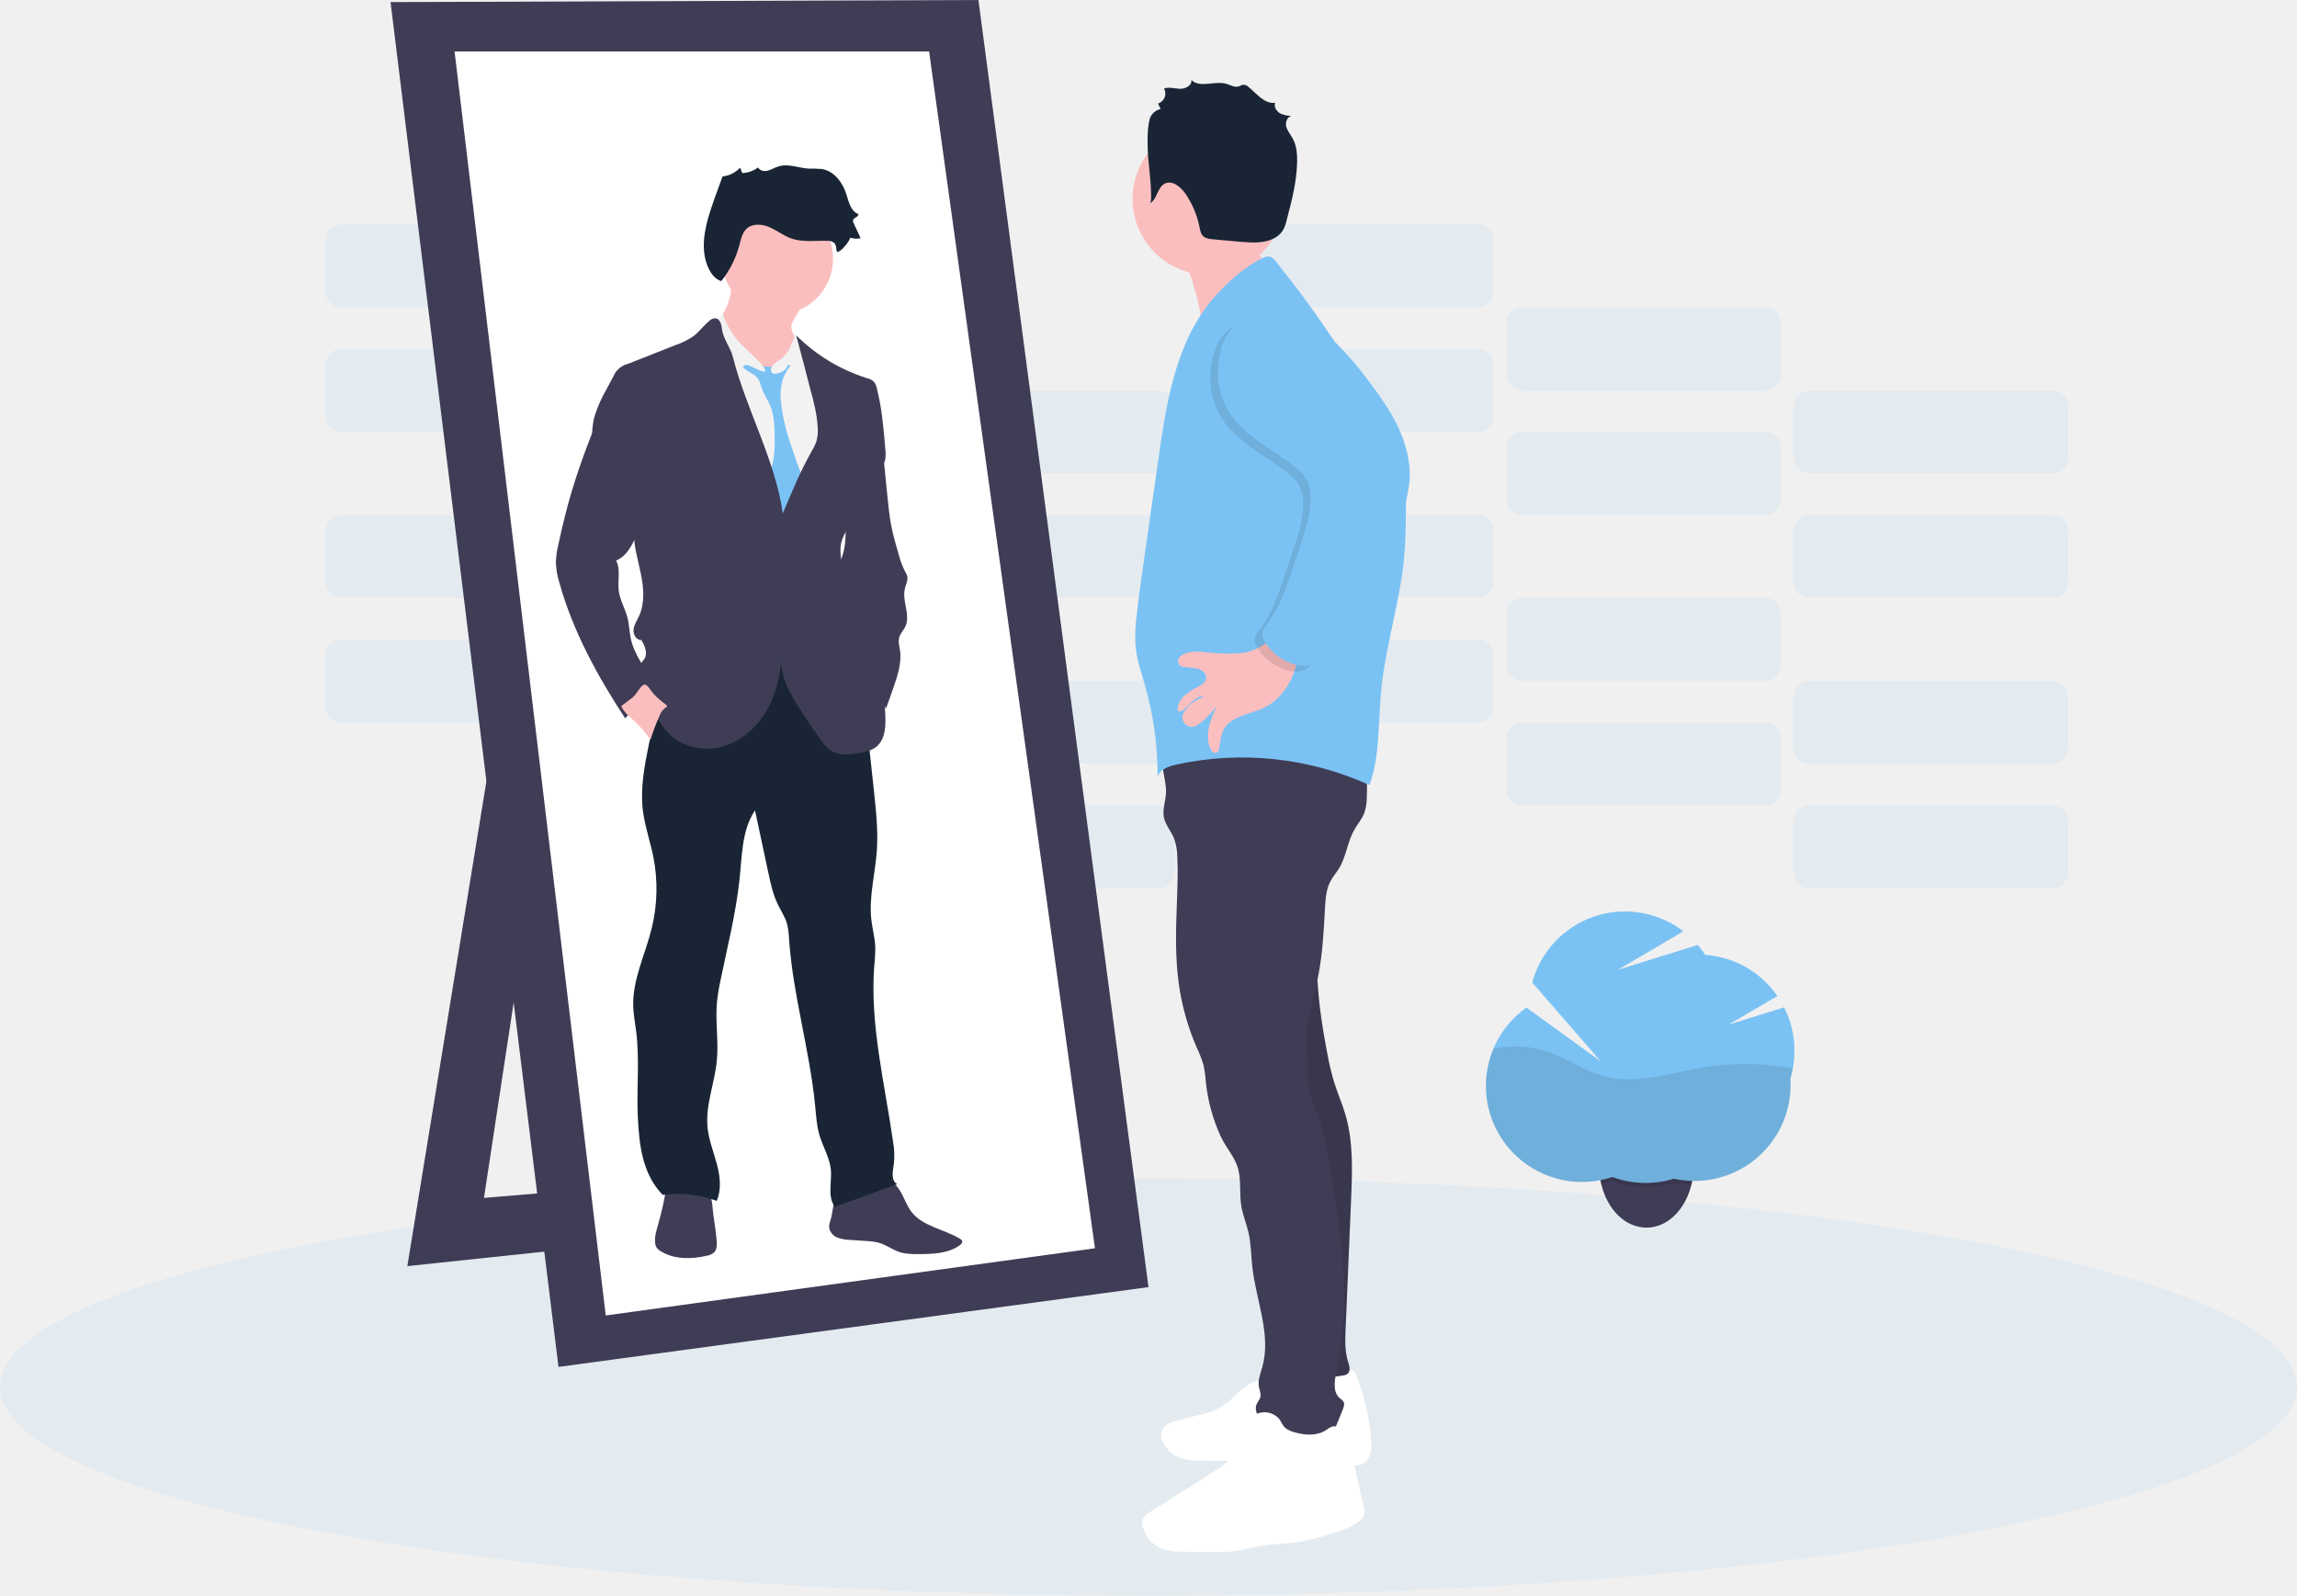
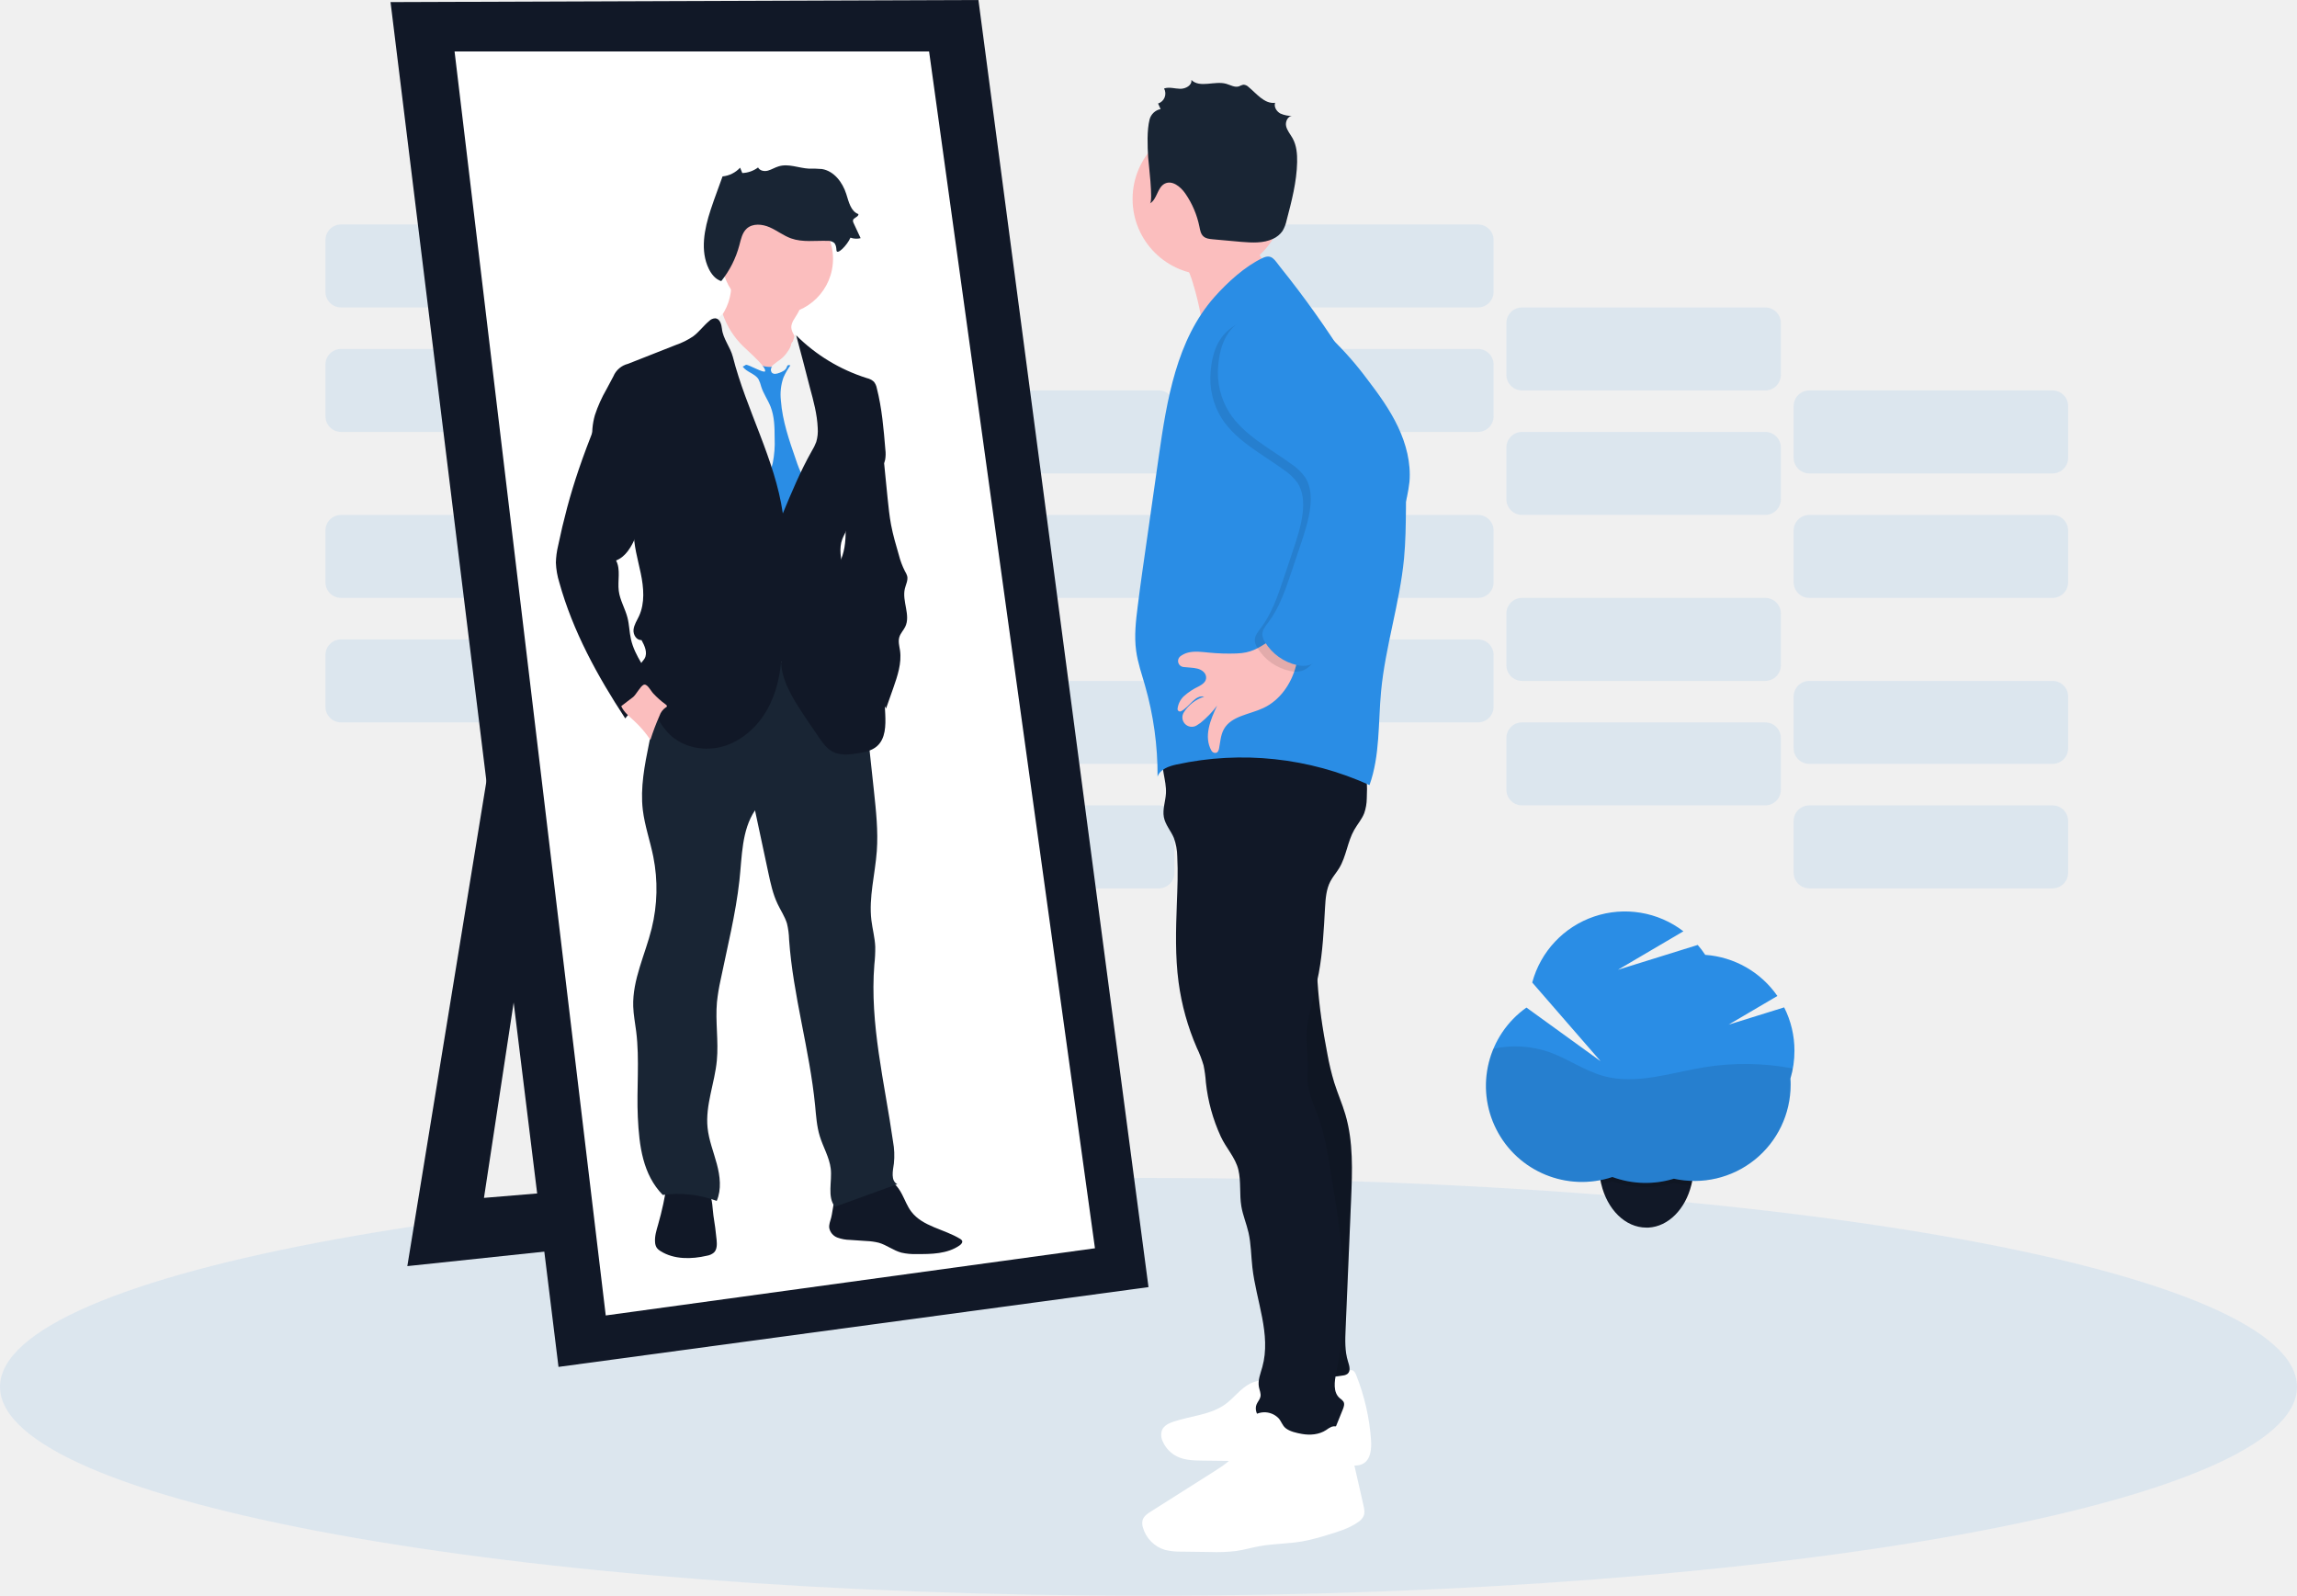
<svg xmlns="http://www.w3.org/2000/svg" data-name="Layer 1" width="1094" height="760" viewBox="0 0 1094 760">
-   <rect x="155" y="304.52" width="130.73" height="39.52" rx="7.43" fill="#7bc2f4" opacity="0.1" />
-   <rect x="291.81" y="344.05" width="130.73" height="39.52" rx="7.43" fill="#7bc2f4" opacity="0.1" />
-   <rect x="428.63" y="383.57" width="130.73" height="39.52" rx="7.43" fill="#7bc2f4" opacity="0.1" />
-   <rect x="155" y="245.24" width="130.73" height="39.52" rx="7.43" fill="#7bc2f4" opacity="0.1" />
-   <rect x="291.81" y="284.76" width="130.73" height="39.52" rx="7.43" fill="#7bc2f4" opacity="0.1" />
-   <rect x="428.63" y="324.29" width="130.73" height="39.52" rx="7.43" fill="#7bc2f4" opacity="0.1" />
-   <rect x="580.64" y="304.52" width="130.73" height="39.52" rx="7.43" fill="#7bc2f4" opacity="0.1" />
-   <rect x="717.45" y="344.05" width="130.73" height="39.52" rx="7.43" fill="#7bc2f4" opacity="0.1" />
-   <rect x="854.27" y="383.57" width="130.73" height="39.52" rx="7.43" fill="#7bc2f4" opacity="0.1" />
-   <rect x="580.64" y="245.24" width="130.73" height="39.52" rx="7.43" fill="#7bc2f4" opacity="0.1" />
-   <rect x="717.45" y="284.76" width="130.73" height="39.52" rx="7.43" fill="#7bc2f4" opacity="0.1" />
-   <rect x="854.27" y="324.29" width="130.73" height="39.52" rx="7.43" fill="#7bc2f4" opacity="0.1" />
-   <rect x="155" y="166.19" width="130.73" height="39.52" rx="7.43" fill="#7bc2f4" opacity="0.1" />
-   <rect x="291.81" y="205.71" width="130.73" height="39.52" rx="7.43" fill="#7bc2f4" opacity="0.1" />
-   <rect x="428.63" y="245.24" width="130.73" height="39.52" rx="7.43" fill="#7bc2f4" opacity="0.1" />
-   <rect x="155" y="106.9" width="130.73" height="39.52" rx="7.43" fill="#7bc2f4" opacity="0.1" />
-   <rect x="291.81" y="146.43" width="130.73" height="39.52" rx="7.43" fill="#7bc2f4" opacity="0.1" />
-   <rect x="428.63" y="185.95" width="130.73" height="39.52" rx="7.43" fill="#7bc2f4" opacity="0.1" />
-   <rect x="580.64" y="166.19" width="130.73" height="39.52" rx="7.43" fill="#7bc2f4" opacity="0.1" />
-   <rect x="717.45" y="205.71" width="130.73" height="39.52" rx="7.43" fill="#7bc2f4" opacity="0.1" />
-   <rect x="854.27" y="245.24" width="130.73" height="39.52" rx="7.43" fill="#7bc2f4" opacity="0.1" />
-   <rect x="580.64" y="106.9" width="130.73" height="39.52" rx="7.43" fill="#7bc2f4" opacity="0.1" />
-   <rect x="717.45" y="146.43" width="130.73" height="39.52" rx="7.43" fill="#7bc2f4" opacity="0.1" />
-   <rect x="854.27" y="185.95" width="130.73" height="39.52" rx="7.43" fill="#7bc2f4" opacity="0.1" />
-   <ellipse cx="547" cy="660.5" rx="547" ry="99.5" fill="#7bc2f4" opacity="0.1" />
-   <polygon points="240 321 194 603 402 581 393 557 230.5 570.5 268.5 320.5 240 321" fill="#3f3d56" />
-   <polygon points="186 1 466 0 547 613 266 651 186 1" fill="#3f3d56" />
+   <rect x="155" y="304.52" width="130.73" height="39.52" rx="7.43" fill="#2A8DE5" opacity="0.1" />
+   <rect x="291.81" y="344.05" width="130.73" height="39.52" rx="7.43" fill="#2A8DE5" opacity="0.1" />
+   <rect x="428.63" y="383.57" width="130.73" height="39.52" rx="7.43" fill="#2A8DE5" opacity="0.1" />
+   <rect x="155" y="245.24" width="130.73" height="39.52" rx="7.43" fill="#2A8DE5" opacity="0.1" />
+   <rect x="291.81" y="284.76" width="130.73" height="39.52" rx="7.43" fill="#2A8DE5" opacity="0.1" />
+   <rect x="428.63" y="324.29" width="130.73" height="39.52" rx="7.43" fill="#2A8DE5" opacity="0.1" />
+   <rect x="580.64" y="304.52" width="130.73" height="39.52" rx="7.43" fill="#2A8DE5" opacity="0.1" />
+   <rect x="717.45" y="344.05" width="130.73" height="39.52" rx="7.43" fill="#2A8DE5" opacity="0.1" />
+   <rect x="854.27" y="383.57" width="130.73" height="39.52" rx="7.43" fill="#2A8DE5" opacity="0.1" />
+   <rect x="580.64" y="245.24" width="130.73" height="39.52" rx="7.43" fill="#2A8DE5" opacity="0.1" />
+   <rect x="717.45" y="284.76" width="130.73" height="39.52" rx="7.43" fill="#2A8DE5" opacity="0.1" />
+   <rect x="854.27" y="324.29" width="130.73" height="39.52" rx="7.43" fill="#2A8DE5" opacity="0.1" />
+   <rect x="155" y="166.19" width="130.73" height="39.52" rx="7.43" fill="#2A8DE5" opacity="0.1" />
+   <rect x="291.81" y="205.71" width="130.73" height="39.52" rx="7.43" fill="#2A8DE5" opacity="0.1" />
+   <rect x="428.63" y="245.24" width="130.73" height="39.52" rx="7.43" fill="#2A8DE5" opacity="0.1" />
+   <rect x="155" y="106.9" width="130.73" height="39.52" rx="7.43" fill="#2A8DE5" opacity="0.1" />
+   <rect x="291.81" y="146.43" width="130.73" height="39.52" rx="7.43" fill="#2A8DE5" opacity="0.1" />
+   <rect x="428.63" y="185.95" width="130.73" height="39.52" rx="7.43" fill="#2A8DE5" opacity="0.1" />
+   <rect x="580.64" y="166.19" width="130.73" height="39.52" rx="7.43" fill="#2A8DE5" opacity="0.1" />
+   <rect x="717.45" y="205.71" width="130.73" height="39.52" rx="7.43" fill="#2A8DE5" opacity="0.1" />
+   <rect x="854.27" y="245.24" width="130.73" height="39.52" rx="7.43" fill="#2A8DE5" opacity="0.1" />
+   <rect x="580.64" y="106.9" width="130.73" height="39.52" rx="7.43" fill="#2A8DE5" opacity="0.1" />
+   <rect x="717.45" y="146.43" width="130.73" height="39.52" rx="7.43" fill="#2A8DE5" opacity="0.1" />
+   <rect x="854.27" y="185.95" width="130.73" height="39.52" rx="7.43" fill="#2A8DE5" opacity="0.1" />
+   <ellipse cx="547" cy="660.5" rx="547" ry="99.5" fill="#2A8DE5" opacity="0.1" />
+   <polygon points="240 321 194 603 402 581 393 557 230.5 570.5 268.5 320.5 240 321" fill="#111827" />
+   <polygon points="186 1 466 0 547 613 266 651 186 1" fill="#111827" />
  <polygon points="216.5 24.5 442.5 24.5 521.5 594.5 288.5 626.5 216.5 24.5" fill="#fff" />
-   <path d="M482.64,638.86c1.42,2.72,2.48,5.66,4.33,8.11,5.4,7.22,15.65,8.35,23.34,13.06a2.15,2.15,0,0,1,.91.88c.35.83-.43,1.7-1.18,2.22-5.83,4.09-13.48,4.18-20.61,4.13a27.49,27.49,0,0,1-7.13-.68c-3.77-1-7-3.63-10.72-4.7a28.44,28.44,0,0,0-5.89-.83l-7.81-.53a18.41,18.41,0,0,1-6.09-1.13,6.16,6.16,0,0,1-3.84-4.55c-.22-1.66.49-3.27.91-4.89,1-3.84.69-8.48,3.68-11.1a11.35,11.35,0,0,1,4.15-2,132.39,132.39,0,0,1,16.61-4.42C477.93,631.52,480.59,634.92,482.64,638.86Z" transform="translate(-53 -70)" fill="#3f3d56" />
-   <path d="M394.3,660.49c.2,2.13.26,4.57-1.28,6.06a6.83,6.83,0,0,1-3.35,1.5c-7.39,1.72-15.63,1.84-22.06-2.18a6.09,6.09,0,0,1-1.74-1.49,5.43,5.43,0,0,1-.88-2.75c-.23-2.83.64-5.62,1.43-8.35a146.52,146.52,0,0,0,4.25-19.75c.08-.55,18.87,3,20.12,4.86,1.57,2.3,1.58,7.82,2,10.56Q393.74,654.69,394.3,660.49Z" transform="translate(-53 -70)" fill="#3f3d56" />
+   <path d="M482.64,638.86c1.42,2.72,2.48,5.66,4.33,8.11,5.4,7.22,15.65,8.35,23.34,13.06a2.15,2.15,0,0,1,.91.88c.35.83-.43,1.7-1.18,2.22-5.83,4.09-13.48,4.18-20.61,4.13a27.49,27.49,0,0,1-7.13-.68c-3.77-1-7-3.63-10.72-4.7a28.44,28.44,0,0,0-5.89-.83l-7.81-.53a18.41,18.41,0,0,1-6.09-1.13,6.16,6.16,0,0,1-3.84-4.55c-.22-1.66.49-3.27.91-4.89,1-3.84.69-8.48,3.68-11.1a11.35,11.35,0,0,1,4.15-2,132.39,132.39,0,0,1,16.61-4.42C477.93,631.52,480.59,634.92,482.64,638.86Z" transform="translate(-53 -70)" fill="#111827" />
+   <path d="M394.3,660.49c.2,2.13.26,4.57-1.28,6.06a6.83,6.83,0,0,1-3.35,1.5c-7.39,1.72-15.63,1.84-22.06-2.18a6.09,6.09,0,0,1-1.74-1.49,5.43,5.43,0,0,1-.88-2.75c-.23-2.83.64-5.62,1.43-8.35a146.52,146.52,0,0,0,4.25-19.75c.08-.55,18.87,3,20.12,4.86,1.57,2.3,1.58,7.82,2,10.56Q393.74,654.69,394.3,660.49Z" transform="translate(-53 -70)" fill="#111827" />
  <path d="M464.24,400.27l5,46.49c1,9.5,2.05,19.05,1.36,28.58-.8,11-3.88,22-2.58,32.9.51,4.24,1.67,8.4,1.84,12.67a69,69,0,0,1-.43,8.5c-2.26,28.21,4.89,56.2,8.89,84.21a36.54,36.54,0,0,1,.42,10.48c-.52,3.55-1.56,8.21,1.6,9.89l-29.68,10.76c-3.79-4.75-1.28-12.14-2-18.17-.66-5.43-3.64-10.27-5.23-15.5-1.44-4.7-1.74-9.65-2.21-14.53-2.59-26.57-10.54-52.45-12.4-79.08a36,36,0,0,0-1-7.63c-1-3.31-3-6.2-4.46-9.31-2.24-4.67-3.34-9.79-4.42-14.85l-6.35-29.75c-6.42,9.56-6.16,22-7.43,33.46-1.78,16-5.76,31.73-9,47.53a94.47,94.47,0,0,0-1.69,10.3c-.84,9.27.83,18.63-.06,27.89-1,10.73-5.51,21.2-4.42,31.93.6,5.94,2.88,11.56,4.42,17.32s2.3,12.08-.05,17.57a54,54,0,0,0-25.71-2.84c-9.53-9.75-11.22-23.35-11.87-37s.92-27.32-.78-40.84c-.5-4-1.28-7.9-1.41-11.89-.42-12.79,5.73-24.76,8.79-37.19a78.7,78.7,0,0,0,.77-34.15c-1.5-7.47-4.08-14.72-5-22.29-1.25-10.61.87-21.3,3-31.78,1.43-7.07,2.85-14.14,4.47-21.17,1.74-7.55,3.81-15.26,8.46-21.44,7.44-9.89,20.65-14.28,33-13.32s23.88,6.58,34.08,13.58A128.48,128.48,0,0,1,464.24,400.27Z" transform="translate(-53 -70)" fill="#192534" />
  <path d="M431.06,222.25a8.63,8.63,0,0,0-1.15,2.94c-.25,2.05,1,3.93,2,5.72a31.15,31.15,0,0,1,2.93,7.3,12,12,0,0,1,.43,4.87,11.75,11.75,0,0,1-1.3,3.5c-1.93,3.72-4.79,7.16-8.68,8.71a15.29,15.29,0,0,1-9.39.38,28.51,28.51,0,0,1-8.59-4.08,26.11,26.11,0,0,1-5.88-5.1,35.25,35.25,0,0,1-4.06-7c-2.08-4.35-4.19-9-3.81-13.77a4.6,4.6,0,0,1,.24-1.27,6.83,6.83,0,0,1,1.34-2,26.1,26.1,0,0,0,6.12-18.15l14.57,3.31c3.21.73,6.42,1.46,9.59,2.37,2.6.75,6.6,1.79,8.29,4.11S432.21,220.13,431.06,222.25Z" transform="translate(-53 -70)" fill="#fbbebe" />
  <circle cx="370.26" cy="123.29" r="26.48" fill="#fbbebe" />
  <path d="M419,246.71c1.12-2.45,3.54-4,5.75-5.54s4.45-3.51,4.88-6.18a4.43,4.43,0,0,1,.44-1.74c.85-1.28,2.87-.64,4.08.3,2.94,2.29,4.94,5.54,6.89,8.71a74.43,74.43,0,0,1,6.45,12.19c2.81,7.41,3.15,15.5,3.46,23.41.28,7.2.55,14.51-1.2,21.49-1.1,4.42-3,8.71-3.11,13.26-.33,16.53-6.07,32.33-6.47,48.86a126.75,126.75,0,0,0,.72,14.31l.94,10.73q-21.81-1.25-43.5-3.83c-.42-4.94-1.83-9.73-3.12-14.51a314.93,314.93,0,0,1-10.11-59.74c-.77-10.72-1.56-21.4-2.75-32.08-1.07-9.71-3.17-19.48-1.91-29.17a40.27,40.27,0,0,1,4.1-12.62,8.32,8.32,0,0,1,3.2-3.83A8.65,8.65,0,0,1,390,230a41.94,41.94,0,0,1,6.88-.81,4.74,4.74,0,0,1,1.68.16,5.27,5.27,0,0,1,2.29,2.22A41.52,41.52,0,0,0,419,246.71Z" transform="translate(-53 -70)" fill="#f2f2f2" />
-   <path d="M406.72,244.59c1.86,2.66,5.8,3.29,7.52,6a15.73,15.73,0,0,1,1.31,3.57c1.05,3.35,3.17,6.26,4.46,9.53,1.86,4.7,1.91,9.9,1.93,14.95a49.47,49.47,0,0,1-.92,12c-.6,2.47-1.58,4.82-2.3,7.26a35.5,35.5,0,0,0-1.34,12.8,5.24,5.24,0,0,0,.72,2.65,5.75,5.75,0,0,0,2.56,1.74c2.93,1.29,6,2.61,9.2,2.31a3.37,3.37,0,0,0,1.83-.61,4.07,4.07,0,0,0,.9-1.19l2-3.38c1.81-3.09,3.7-6.55,3-10.08a20,20,0,0,0-2.27-5.17,60.78,60.78,0,0,1-3.26-8.07c-3.19-9.17-6.42-18.47-7.14-28.15a24.74,24.74,0,0,1,1.2-10.92,31.1,31.1,0,0,1,3.52-6.09,2.61,2.61,0,0,0-2.81-.95,16.72,16.72,0,0,0-2.91,1.21c-2.94,1.24-6.2.79-9.17-.06-1.16-.34-3-1.5-4.2-1.42C410.14,242.57,406.79,244.71,406.72,244.59Z" transform="translate(-53 -70)" fill="#7bc2f4" />
+   <path d="M406.72,244.59c1.86,2.66,5.8,3.29,7.52,6a15.73,15.73,0,0,1,1.31,3.57c1.05,3.35,3.17,6.26,4.46,9.53,1.86,4.7,1.91,9.9,1.93,14.95a49.47,49.47,0,0,1-.92,12c-.6,2.47-1.58,4.82-2.3,7.26a35.5,35.5,0,0,0-1.34,12.8,5.24,5.24,0,0,0,.72,2.65,5.75,5.75,0,0,0,2.56,1.74c2.93,1.29,6,2.61,9.2,2.31a3.37,3.37,0,0,0,1.83-.61,4.07,4.07,0,0,0,.9-1.19l2-3.38c1.81-3.09,3.7-6.55,3-10.08a20,20,0,0,0-2.27-5.17,60.78,60.78,0,0,1-3.26-8.07c-3.19-9.17-6.42-18.47-7.14-28.15a24.74,24.74,0,0,1,1.2-10.92,31.1,31.1,0,0,1,3.52-6.09,2.61,2.61,0,0,0-2.81-.95,16.72,16.72,0,0,0-2.91,1.21c-2.94,1.24-6.2.79-9.17-.06-1.16-.34-3-1.5-4.2-1.42C410.14,242.57,406.79,244.71,406.72,244.59Z" transform="translate(-53 -70)" fill="#2A8DE5" />
  <path d="M430.13,244.48c-.6-.48-1.53-.92-2.06-.36a2.32,2.32,0,0,0-.38.81c-.52,1.4-2.05,2.09-3.44,2.63s-2.89.84-3.73-.19a2.26,2.26,0,0,1,.13-2.67,8.16,8.16,0,0,1,2.19-1.85,21.38,21.38,0,0,0,8.72-13.72,6.52,6.52,0,0,1,2.39,4.13c.33,1.59.37,3.23.7,4.82.49,2.28,1.58,4.41,1.83,6.72.13,1.23,0,2.47,0,3.7a22.71,22.71,0,0,0,.42,3.58C434.56,249.6,432.91,246.69,430.13,244.48Z" transform="translate(-53 -70)" fill="#f2f2f2" />
  <path d="M409.89,237.69c-1-.95-2-1.85-3-2.82a38.9,38.9,0,0,1-9.67-15.35c-1.28,1-2.69,2.32-2.72,4a6.13,6.13,0,0,0,1.32,3.25,50.68,50.68,0,0,1,7.33,19.61,5.84,5.84,0,0,1,5.05-2.69c1.58,0,8.67,4.2,9.18,3.14C418.13,245.17,411.09,238.82,409.89,237.69Z" transform="translate(-53 -70)" fill="#f2f2f2" />
-   <path d="M432.22,229.73a83,83,0,0,0,33.58,20.33,7.54,7.54,0,0,1,3.39,1.72,6.93,6.93,0,0,1,1.41,3.1c2.44,9.54,3.26,19.41,4.07,29.22a16.28,16.28,0,0,1-.1,4.88c-.59,2.62-2.45,4.74-4.28,6.71-5.74,6.15-12.29,12.58-13.26,20.94a33.45,33.45,0,0,1-.57,4.8c-.5,1.86-1.61,3.5-2.29,5.31-3.34,8.91,4.21,19.7-.39,28A50.54,50.54,0,0,1,458.84,370a19.86,19.86,0,0,0,1.37,5.88c1.37,2.86,4.19,4.68,6.41,7,6.77,6.94,7.6,17.56,8,27.25.25,5.46.17,11.73-4,15.31-2.41,2.09-5.7,2.77-8.85,3.29-4.19.7-8.75,1.2-12.46-.87-2.66-1.48-4.47-4.07-6.2-6.57-3.28-4.77-6.57-9.53-9.68-14.42-4.92-7.71-9.56-16.52-8.14-25.56-.4,9.25-2.35,18.57-6.89,26.63s-11.85,14.79-20.72,17.45-19.24.78-25.85-5.7a34.94,34.94,0,0,1-5.51-7.43,72.52,72.52,0,0,1-8.14-20.71c-.43-1.89-.75-4,.2-5.69.45-.8,1.14-1.43,1.61-2.22,1.58-2.69.06-6.08-1.47-8.82-2.33.22-4-2.52-3.79-4.86s1.61-4.37,2.6-6.5c2.9-6.28,2.26-13.59.86-20.36s-3.49-13.5-3.33-20.41c.17-7.31-5.09-13.89-9.1-20-2.24-3.44-4.85-6.64-6.8-10.25a33.07,33.07,0,0,1-2.62-24.76,64.89,64.89,0,0,1,5.48-12.22l3.3-6.19a10.21,10.21,0,0,1,7-6l22.83-9a34.35,34.35,0,0,0,8.24-4.12c2.79-2.1,4.87-5,7.53-7.24a4.22,4.22,0,0,1,3-1.31c2.14.19,2.9,2.89,3.12,5,.5,4.72,4,8.72,5.19,13.31,6.44,25.35,20.07,48.73,23.81,74.61,4.2-10.09,8.4-20.2,13.78-29.7a24.66,24.66,0,0,0,2.13-4.31,18.4,18.4,0,0,0,.71-6.69c-.27-6.51-2-12.87-3.71-19.16C436.53,246.1,434.53,238.21,432.22,229.73Z" transform="translate(-53 -70)" fill="#3f3d56" />
-   <path d="M475.73,307.19c.44,4.26.87,8.53,1.66,12.74.92,4.87,2.32,9.63,3.71,14.39a37.45,37.45,0,0,0,2.9,7.73,9.94,9.94,0,0,1,1.07,2.29c.49,2-.63,4-1.11,6-1.44,6,2.88,12.67.16,18.2-.82,1.68-2.25,3.07-2.79,4.87-.63,2.07,0,4.28.33,6.42.85,6-1.2,12.1-3.22,17.87L475,407.44c-3.14-5.84-6.31-11.74-10.65-16.75-1.55-1.8-3.24-3.47-4.67-5.37a37.66,37.66,0,0,1-5-9.74,84.43,84.43,0,0,1-5.17-25.72,17.59,17.59,0,0,1,.85-7.4,39.36,39.36,0,0,1,2.22-4c2.68-4.83,3.23-10.55,3.18-16.07s-.64-11.06,0-16.55a37.86,37.86,0,0,1,4-13.13,18.63,18.63,0,0,1,5.43-6.77,9.78,9.78,0,0,1,6-1.95c3.27.19,2.52,3,2.8,5.71Z" transform="translate(-53 -70)" fill="#3f3d56" />
-   <path d="M328.64,293.58q-3.06,9-5.52,18.16-2.4,9-4.29,18.1a38.76,38.76,0,0,0-1.08,8.14,36.42,36.42,0,0,0,1.63,9.41c6.44,23.21,18.18,44.62,31.4,64.75A58.28,58.28,0,0,1,364.08,400a2.85,2.85,0,0,0,1-1,2.71,2.71,0,0,0-.32-2.34c-3.65-7.48-9.43-14.07-11.25-22.2-.76-3.38-.79-6.9-1.65-10.26-1.11-4.35-3.59-8.33-4.16-12.79-.61-4.86,1-10.16-1.28-14.47,4.65-1.81,7.34-6.6,9.31-11.19a61.29,61.29,0,0,0,4.48-14.71,44.26,44.26,0,0,0-5.41-28.15,45,45,0,0,0-9.05-11.36c-1.19-1.07-4-4.14-5.73-4.11-2.31.05-3.05,3.79-3.71,5.47C333.64,279.75,331,286.62,328.64,293.58Z" transform="translate(-53 -70)" fill="#3f3d56" />
+   <path d="M432.22,229.73a83,83,0,0,0,33.58,20.33,7.54,7.54,0,0,1,3.39,1.72,6.93,6.93,0,0,1,1.41,3.1c2.44,9.54,3.26,19.41,4.07,29.22a16.28,16.28,0,0,1-.1,4.88c-.59,2.62-2.45,4.74-4.28,6.71-5.74,6.15-12.29,12.58-13.26,20.94a33.45,33.45,0,0,1-.57,4.8c-.5,1.86-1.61,3.5-2.29,5.31-3.34,8.91,4.21,19.7-.39,28A50.54,50.54,0,0,1,458.84,370a19.86,19.86,0,0,0,1.37,5.88c1.37,2.86,4.19,4.68,6.41,7,6.77,6.94,7.6,17.56,8,27.25.25,5.46.17,11.73-4,15.31-2.41,2.09-5.7,2.77-8.85,3.29-4.19.7-8.75,1.2-12.46-.87-2.66-1.48-4.47-4.07-6.2-6.57-3.28-4.77-6.57-9.53-9.68-14.42-4.92-7.71-9.56-16.52-8.14-25.56-.4,9.25-2.35,18.57-6.89,26.63s-11.85,14.79-20.72,17.45-19.24.78-25.85-5.7a34.94,34.94,0,0,1-5.51-7.43,72.52,72.52,0,0,1-8.14-20.71c-.43-1.89-.75-4,.2-5.69.45-.8,1.14-1.43,1.61-2.22,1.58-2.69.06-6.08-1.47-8.82-2.33.22-4-2.52-3.79-4.86s1.61-4.37,2.6-6.5c2.9-6.28,2.26-13.59.86-20.36s-3.49-13.5-3.33-20.41c.17-7.31-5.09-13.89-9.1-20-2.24-3.44-4.85-6.64-6.8-10.25a33.07,33.07,0,0,1-2.62-24.76,64.89,64.89,0,0,1,5.48-12.22l3.3-6.19a10.21,10.21,0,0,1,7-6l22.83-9a34.35,34.35,0,0,0,8.24-4.12c2.79-2.1,4.87-5,7.53-7.24a4.22,4.22,0,0,1,3-1.31c2.14.19,2.9,2.89,3.12,5,.5,4.72,4,8.72,5.19,13.31,6.44,25.35,20.07,48.73,23.81,74.61,4.2-10.09,8.4-20.2,13.78-29.7a24.66,24.66,0,0,0,2.13-4.31,18.4,18.4,0,0,0,.71-6.69c-.27-6.51-2-12.87-3.71-19.16C436.53,246.1,434.53,238.21,432.22,229.73Z" transform="translate(-53 -70)" fill="#111827" />
+   <path d="M475.73,307.19c.44,4.26.87,8.53,1.66,12.74.92,4.87,2.32,9.63,3.71,14.39a37.45,37.45,0,0,0,2.9,7.73,9.94,9.94,0,0,1,1.07,2.29c.49,2-.63,4-1.11,6-1.44,6,2.88,12.67.16,18.2-.82,1.68-2.25,3.07-2.79,4.87-.63,2.07,0,4.28.33,6.42.85,6-1.2,12.1-3.22,17.87L475,407.44c-3.14-5.84-6.31-11.74-10.65-16.75-1.55-1.8-3.24-3.47-4.67-5.37a37.66,37.66,0,0,1-5-9.74,84.43,84.43,0,0,1-5.17-25.72,17.59,17.59,0,0,1,.85-7.4,39.36,39.36,0,0,1,2.22-4c2.68-4.83,3.23-10.55,3.18-16.07s-.64-11.06,0-16.55a37.86,37.86,0,0,1,4-13.13,18.63,18.63,0,0,1,5.43-6.77,9.78,9.78,0,0,1,6-1.95c3.27.19,2.52,3,2.8,5.71Z" transform="translate(-53 -70)" fill="#111827" />
+   <path d="M328.64,293.58q-3.06,9-5.52,18.16-2.4,9-4.29,18.1a38.76,38.76,0,0,0-1.08,8.14,36.42,36.42,0,0,0,1.63,9.41c6.44,23.21,18.18,44.62,31.4,64.75A58.28,58.28,0,0,1,364.08,400a2.85,2.85,0,0,0,1-1,2.71,2.71,0,0,0-.32-2.34c-3.65-7.48-9.43-14.07-11.25-22.2-.76-3.38-.79-6.9-1.65-10.26-1.11-4.35-3.59-8.33-4.16-12.79-.61-4.86,1-10.16-1.28-14.47,4.65-1.81,7.34-6.6,9.31-11.19a61.29,61.29,0,0,0,4.48-14.71,44.26,44.26,0,0,0-5.41-28.15,45,45,0,0,0-9.05-11.36c-1.19-1.07-4-4.14-5.73-4.11-2.31.05-3.05,3.79-3.71,5.47C333.64,279.75,331,286.62,328.64,293.58Z" transform="translate(-53 -70)" fill="#111827" />
  <path d="M370.06,405.51c.3.22.64.52.56.88s-.37.45-.63.6a7.76,7.76,0,0,0-2.88,3.9,108.85,108.85,0,0,0-4.34,11.49,50.37,50.37,0,0,0-7.84-9.15c-2.28-2.1-4.83-4.09-6.05-6.93,0-.08,5.24-3.95,5.72-4.37,1.47-1.31,3.32-4.94,4.84-5.74,1.72-.9,3.36,2.63,4.67,4.05A39.72,39.72,0,0,0,370.06,405.51Z" transform="translate(-53 -70)" fill="#fbbebe" />
  <path d="M451.38,189.15c-.07-1.31-.24-2.76-1.24-3.61a4.73,4.73,0,0,0-3-.83c-5.83-.19-11.86.79-17.36-1.17-3.62-1.29-6.71-3.77-10.24-5.31s-8.05-1.95-10.9.64c-2.16,2-2.75,5.07-3.5,7.9a46.32,46.32,0,0,1-8.63,17.12c-2.71-.84-4.65-3.26-5.9-5.8-4.25-8.66-2.16-19,.86-28.18,1-3.08,2.11-6.13,3.22-9.17l2.44-6.72a13.12,13.12,0,0,0,8.36-4.16l1.05,2.55a13.3,13.3,0,0,0,7.5-2.65c.84,1.58,3,2,4.75,1.49s3.26-1.49,5-2c4.65-1.5,9.61.81,14.49,1.07a58,58,0,0,1,6.19.18c5.76.93,9.83,6.35,11.59,11.91,1.17,3.7,2.14,8.25,5.79,9.56.08,1.4-2.4,1.67-2.61,3a2.3,2.3,0,0,0,.3,1.27l3.35,7.19a8.32,8.32,0,0,1-4.84-.24C456.54,186.74,451.53,191.86,451.38,189.15Z" transform="translate(-53 -70)" fill="#192534" />
  <path d="M621.14,204.8a131.36,131.36,0,0,1,4,16.73c.72,4.24,1.14,8.95-1.29,12.49,9.26-13.93,18.93-28.28,33-37.27A30.13,30.13,0,0,1,649,173.51c.08-.84-11.55,3.55-12.44,4.05-4.08,2.27-7.82,5.09-11.8,7.52-2.06,1.25-10.64,4.21-10.72,6,0,1.15,3.41,4.67,4.05,5.88A45.67,45.67,0,0,1,621.14,204.8Z" transform="translate(-53 -70)" fill="#fbbebe" />
  <path d="M664.17,730.18a15.5,15.5,0,0,0-15.84-1.2c-4.53,2.34-7.58,6.77-11.7,9.77-7.08,5.14-16.43,5.55-24.72,8.33-2.2.74-4.54,1.84-5.47,4a7.1,7.1,0,0,0,.41,5.57,14.42,14.42,0,0,0,6.86,7.07c3.72,1.78,8,1.86,12.12,1.91l35.8.42c11,.13,22.07.26,33,1.63,2.55.32,5.31.67,7.56-.58,3.66-2,4.08-7.06,3.8-11.23a103.07,103.07,0,0,0-7-30.8c-.43-1.09-1-2.33-2.21-2.53a3.6,3.6,0,0,0-2.38.76c-10.1,6-22.89,9.39-33.63,4.59" transform="translate(-53 -70)" fill="#fff" />
-   <path d="M682.09,501.78c-4,23.23-1.39,47.1,3.11,70.23a122.46,122.46,0,0,0,3.27,13.64c1.61,5.1,3.78,10,5.29,15.13,3.84,13,3.3,26.9,2.73,40.47L693.87,703c-.22,5.18-.42,10.48,1.14,15.42.63,2,1.4,4.5-.19,5.85a4.46,4.46,0,0,1-2.11.81,32.66,32.66,0,0,1-21-3.15L671,659.55c-.22-19.23-.45-38.54-3.41-57.53-2.35-15.1-6.43-30-6.7-45.28-.28-16,3.64-31.79,7.64-47.3.86-3.32,4-5.75,6.58-8a8.09,8.09,0,0,1,3.2-1.94C679.51,499.17,681.35,500.77,682.09,501.78Z" transform="translate(-53 -70)" fill="#3f3d56" />
+   <path d="M682.09,501.78c-4,23.23-1.39,47.1,3.11,70.23a122.46,122.46,0,0,0,3.27,13.64c1.61,5.1,3.78,10,5.29,15.13,3.84,13,3.3,26.9,2.73,40.47L693.87,703c-.22,5.18-.42,10.48,1.14,15.42.63,2,1.4,4.5-.19,5.85a4.46,4.46,0,0,1-2.11.81,32.66,32.66,0,0,1-21-3.15L671,659.55c-.22-19.23-.45-38.54-3.41-57.53-2.35-15.1-6.43-30-6.7-45.28-.28-16,3.64-31.79,7.64-47.3.86-3.32,4-5.75,6.58-8a8.09,8.09,0,0,1,3.2-1.94C679.51,499.17,681.35,500.77,682.09,501.78Z" transform="translate(-53 -70)" fill="#111827" />
  <path d="M682.09,501.78c-4,23.23-1.39,47.1,3.11,70.23a122.46,122.46,0,0,0,3.27,13.64c1.61,5.1,3.78,10,5.29,15.13,3.84,13,3.3,26.9,2.73,40.47L693.87,703c-.22,5.18-.42,10.48,1.14,15.42.63,2,1.4,4.5-.19,5.85a4.46,4.46,0,0,1-2.11.81,32.66,32.66,0,0,1-21-3.15L671,659.55c-.22-19.23-.45-38.54-3.41-57.53-2.35-15.1-6.43-30-6.7-45.28-.28-16,3.64-31.79,7.64-47.3.86-3.32,4-5.75,6.58-8a8.09,8.09,0,0,1,3.2-1.94C679.51,499.17,681.35,500.77,682.09,501.78Z" transform="translate(-53 -70)" opacity="0.1" />
-   <path d="M607,429.18c-1.48,6.09,1.66,12.4,1.31,18.66-.2,3.79-1.69,7.57-1,11.29s3.35,6.52,4.77,9.93a26.94,26.94,0,0,1,1.62,8.88c.41,7.48.08,15-.2,22.45-.47,12.5-.82,25.07.83,37.46A117.19,117.19,0,0,0,623,569a54,54,0,0,1,3.23,8.39,59.88,59.88,0,0,1,1.1,8.14,82.7,82.7,0,0,0,7.07,25.71c2.55,5.57,7,10,8.41,15.91,1.34,5.66.44,11.63,1.41,17.36.71,4.25,2.44,8.27,3.4,12.47,1.25,5.43,1.22,11.06,1.85,16.6,1.8,16,9.07,32,4.73,47.52-.87,3.12-2.22,6.29-1.61,9.47.3,1.56,1.06,3.1.72,4.65-.28,1.32-1.3,2.34-1.82,3.59-1,2.34.06,5.12,1.84,6.93a19.69,19.69,0,0,0,6.5,3.84c7.37,3.15,15,6.35,23,6.28a6.18,6.18,0,0,0,2.83-.52c1.44-.75,2.15-2.38,2.76-3.88l4.1-10.14c.5-1.23,1-2.67.31-3.81a7.1,7.1,0,0,0-1.72-1.6c-3.31-2.79-2.56-8-1.68-12.19a177.87,177.87,0,0,0,3.72-32.7c.44-21.92-3.17-43.71-6.77-65.34-1.25-7.51-2.51-15.07-5-22.27s-6.16-14.13-5.56-21.61c.64-8.08-1.46-16.55,0-24.52s3.77-15.77,5.26-23.73c1.93-10.33,2.41-20.86,3-31.34.25-4.28.57-8.7,2.57-12.5,1.17-2.22,2.87-4.12,4.18-6.27,3.38-5.59,3.92-12.52,7.15-18.2,1.53-2.69,3.64-5.06,4.76-7.94a22.19,22.19,0,0,0,1.22-7.06,84,84,0,0,0-1-18.05,117.45,117.45,0,0,0-55-12.76c-7.31.12-14.7.86-21.56,3.39C619.86,425.25,613.9,428.66,607,429.18Z" transform="translate(-53 -70)" fill="#3f3d56" />
+   <path d="M607,429.18c-1.48,6.09,1.66,12.4,1.31,18.66-.2,3.79-1.69,7.57-1,11.29s3.35,6.52,4.77,9.93a26.94,26.94,0,0,1,1.62,8.88c.41,7.48.08,15-.2,22.45-.47,12.5-.82,25.07.83,37.46A117.19,117.19,0,0,0,623,569a54,54,0,0,1,3.23,8.39,59.88,59.88,0,0,1,1.1,8.14,82.7,82.7,0,0,0,7.07,25.71c2.55,5.57,7,10,8.41,15.91,1.34,5.66.44,11.63,1.41,17.36.71,4.25,2.44,8.27,3.4,12.47,1.25,5.43,1.22,11.06,1.85,16.6,1.8,16,9.07,32,4.73,47.52-.87,3.12-2.22,6.29-1.61,9.47.3,1.56,1.06,3.1.72,4.65-.28,1.32-1.3,2.34-1.82,3.59-1,2.34.06,5.12,1.84,6.93a19.69,19.69,0,0,0,6.5,3.84c7.37,3.15,15,6.35,23,6.28a6.18,6.18,0,0,0,2.83-.52c1.44-.75,2.15-2.38,2.76-3.88l4.1-10.14c.5-1.23,1-2.67.31-3.81a7.1,7.1,0,0,0-1.72-1.6c-3.31-2.79-2.56-8-1.68-12.19a177.87,177.87,0,0,0,3.72-32.7c.44-21.92-3.17-43.71-6.77-65.34-1.25-7.51-2.51-15.07-5-22.27s-6.16-14.13-5.56-21.61c.64-8.08-1.46-16.55,0-24.52s3.77-15.77,5.26-23.73c1.93-10.33,2.41-20.86,3-31.34.25-4.28.57-8.7,2.57-12.5,1.17-2.22,2.87-4.12,4.18-6.27,3.38-5.59,3.92-12.52,7.15-18.2,1.53-2.69,3.64-5.06,4.76-7.94a22.19,22.19,0,0,0,1.22-7.06,84,84,0,0,0-1-18.05,117.45,117.45,0,0,0-55-12.76c-7.31.12-14.7.86-21.56,3.39C619.86,425.25,613.9,428.66,607,429.18Z" transform="translate(-53 -70)" fill="#111827" />
  <path d="M648,746c-2.94,3.66-2.74,8.89-4.62,13.2-2.28,5.23-7.36,8.58-12.18,11.63l-30,19c-1.64,1-3.4,2.23-4,4.09a6.56,6.56,0,0,0,.15,3.59,15.58,15.58,0,0,0,10.48,10.64,31,31,0,0,0,8.11.83l13.49.18a79,79,0,0,0,12.31-.48c3.74-.54,7.38-1.61,11.1-2.29,6.77-1.23,13.73-1.12,20.51-2.31a108.46,108.46,0,0,0,12.28-3.17c4.9-1.47,9.89-3,14.09-5.91a7.31,7.31,0,0,0,2.71-2.92c.71-1.65.32-3.54-.08-5.29l-6.44-28.3a16.87,16.87,0,0,0-2.52-6.61c-1.43-1.9-4-3.16-6.23-2.35a13.21,13.21,0,0,0-2.59,1.56c-3.3,2.17-7.53,2.53-11.43,1.85-2.52-.45-5.85-1.14-7.88-2.81-1.54-1.27-2-3.24-3.31-4.68A9.39,9.39,0,0,0,648,746Z" transform="translate(-53 -70)" fill="#fff" />
  <circle cx="575.55" cy="94.77" r="36.13" fill="#fbbebe" />
  <path d="M600.68,166.89c3.46-1.94,3.46-7.53,7-9.39s7.56,1.37,9.83,4.63A42.59,42.59,0,0,1,624.26,178c.32,1.62.62,3.39,1.84,4.52s2.82,1.27,4.38,1.43q6.85.68,13.72,1.24c5.1.41,10.48.74,15.11-1.45a11,11,0,0,0,4.54-3.76,16.92,16.92,0,0,0,1.94-5.08c2.39-9.09,4.8-18.29,5-27.69.08-3.88-.26-7.9-2.13-11.3-1.09-2-2.69-3.74-3.14-5.94s1-5,3.28-4.76a13.46,13.46,0,0,1-6-1.14c-1.81-1-3.15-3.15-2.51-5.11-5.08.65-8.78-4.37-12.74-7.62a3.45,3.45,0,0,0-2.42-1,8.73,8.73,0,0,0-2,.77c-2,.7-4.09-.63-6.14-1.21-5.5-1.54-12.49,2.18-16.57-1.82.39,2.55-2.74,4.26-5.32,4.21s-5.24-1-7.68-.14a5,5,0,0,1-2.86,7.16l1.21,2.64a6.82,6.82,0,0,0-5.25,4.92c-1.33,5.25-1,12.71-.68,18.11C600,147.35,602.31,166,600.68,166.89Z" transform="translate(-53 -70)" fill="#192534" />
-   <path d="M631.51,211.34c-18.15,20.41-22.77,49.14-26.64,76.19l-5.7,39.94c-1.48,10.36-3,20.72-4.29,31.11-.9,7.11-1.74,14.33-.76,21.43.77,5.6,2.64,11,4.2,16.39a154.56,154.56,0,0,1,6,43.49c1.21-3.56,5.4-5,9.08-5.8a146.82,146.82,0,0,1,91.86,9.81c5.05-14.15,4.1-29.63,5.51-44.59,2-21.33,8.89-42,10.93-63.29.75-7.93.84-15.9.92-23.87.06-5.85.12-11.76-1.1-17.49-1.36-6.34-4.23-12.25-7.2-18A469.1,469.1,0,0,0,687,230.24q-7.54-11.28-15.73-22.11-4.15-5.49-8.47-10.86c-2.79-3.47-4-6.48-8.43-4.4C646,196.79,637.6,204.49,631.51,211.34Z" transform="translate(-53 -70)" fill="#7bc2f4" />
+   <path d="M631.51,211.34c-18.15,20.41-22.77,49.14-26.64,76.19l-5.7,39.94c-1.48,10.36-3,20.72-4.29,31.11-.9,7.11-1.74,14.33-.76,21.43.77,5.6,2.64,11,4.2,16.39a154.56,154.56,0,0,1,6,43.49c1.21-3.56,5.4-5,9.08-5.8a146.82,146.82,0,0,1,91.86,9.81c5.05-14.15,4.1-29.63,5.51-44.59,2-21.33,8.89-42,10.93-63.29.75-7.93.84-15.9.92-23.87.06-5.85.12-11.76-1.1-17.49-1.36-6.34-4.23-12.25-7.2-18A469.1,469.1,0,0,0,687,230.24q-7.54-11.28-15.73-22.11-4.15-5.49-8.47-10.86c-2.79-3.47-4-6.48-8.43-4.4C646,196.79,637.6,204.49,631.51,211.34Z" transform="translate(-53 -70)" fill="#2A8DE5" />
  <path d="M641.91,381.22a98,98,0,0,1-13.27-.42c-3.27-.32-6.61-.8-9.8,0a10.2,10.2,0,0,0-3.81,1.87,2.87,2.87,0,0,0,1.63,5l3.42.3c2.17.19,4.43.41,6.12,2a3.82,3.82,0,0,1,1.24,2.41c.21,2.33-1.81,3.6-3.62,4.57a28.69,28.69,0,0,0-7.06,4.7,9.78,9.78,0,0,0-2.93,6,1.16,1.16,0,0,0,1.7,1.07c4-2,6.61-7.93,11-6.94a17.82,17.82,0,0,0-9.66,7.43,4.48,4.48,0,0,0,6,6.33,19.78,19.78,0,0,0,1.88-1.25,46.21,46.21,0,0,0,7.93-8.24c-3.2,6.75-6.44,14.65-2.76,21.36a2.13,2.13,0,0,0,2,1.18c1.16-.12,1.5-1.21,1.69-2.17.6-3.09.75-6.35,2.27-9.1,3.52-6.38,12.2-7,18.81-10.11,7.93-3.68,13.36-11.6,15.55-20.06a15.42,15.42,0,0,0,.39-7.62c-1.47-5.69-8.49-7-13-4.25C652.1,378.79,648.89,381,641.91,381.22Z" transform="translate(-53 -70)" fill="#fbbebe" />
  <path d="M634.89,269.29c7,10.81,19.15,16.9,29.57,24.49A24.79,24.79,0,0,1,671,300c2.63,4.06,3,9.22,2.46,14-.68,6.31-2.71,12.38-4.72,18.4l-4.37,13.05c-2.77,8.28-5.63,16.73-10.9,23.69-1.35,1.77-2.92,3.66-2.86,5.88a7.6,7.6,0,0,0,1.28,3.58,24.08,24.08,0,0,0,15.29,10.92,11.66,11.66,0,0,0,5.75,0c2.7-.8,4.73-3,6.61-5.08,9-9.93,18-20,24.5-31.65,6.35-11.37,10.15-24,13.65-36.51a76.86,76.86,0,0,0,3-14.13c.74-9-1.62-18-5.48-26.13s-9.17-15.49-14.64-22.64a157.58,157.58,0,0,0-17.15-19.68c-10.88-10.17-24.19-16.15-38.75-10.38-10.28,4.08-14.13,12.59-15.05,23.49A35.74,35.74,0,0,0,634.89,269.29Z" transform="translate(-53 -70)" opacity="0.1" />
-   <path d="M638.53,266.55c7,10.81,19.16,16.9,29.57,24.49a24.87,24.87,0,0,1,6.51,6.26c2.63,4.06,3,9.21,2.46,14-.69,6.31-2.71,12.38-4.73,18.4l-4.37,13c-2.77,8.28-5.63,16.72-10.9,23.69-1.34,1.77-2.91,3.65-2.85,5.88a7.42,7.42,0,0,0,1.28,3.57,24.07,24.07,0,0,0,15.28,10.93,11.7,11.7,0,0,0,5.76,0c2.7-.79,4.72-3,6.61-5.07,9-9.94,18-20,24.5-31.65,6.35-11.37,10.15-24,13.65-36.52a76.08,76.08,0,0,0,3-14.12c.74-9-1.62-18-5.47-26.14s-9.17-15.49-14.64-22.64A157.65,157.65,0,0,0,687,231.06c-10.87-10.16-24.18-16.15-38.74-10.37-10.29,4.08-14.13,12.58-15.06,23.49A35.77,35.77,0,0,0,638.53,266.55Z" transform="translate(-53 -70)" fill="#7bc2f4" />
-   <path d="M859.65,625.24a37,37,0,0,1-.8,7.76c-.1.48-.21,1-.32,1.41-2.84,11.39-10.85,19.72-20.41,20.25-.32,0-.64,0-1,0-10.11,0-18.66-8.72-21.48-20.73-.08-.32-.15-.64-.22-1a37,37,0,0,1-.8-7.76c0-16.27,10.07-29.45,22.5-29.45S859.65,609,859.65,625.24Z" transform="translate(-53 -70)" fill="#3f3d56" />
+   <path d="M638.53,266.55c7,10.81,19.16,16.9,29.57,24.49a24.87,24.87,0,0,1,6.51,6.26c2.63,4.06,3,9.21,2.46,14-.69,6.31-2.71,12.38-4.73,18.4l-4.37,13c-2.77,8.28-5.63,16.72-10.9,23.69-1.34,1.77-2.91,3.65-2.85,5.88a7.42,7.42,0,0,0,1.28,3.57,24.07,24.07,0,0,0,15.28,10.93,11.7,11.7,0,0,0,5.76,0c2.7-.79,4.72-3,6.61-5.07,9-9.94,18-20,24.5-31.65,6.35-11.37,10.15-24,13.65-36.52a76.08,76.08,0,0,0,3-14.12c.74-9-1.62-18-5.47-26.14s-9.17-15.49-14.64-22.64A157.65,157.65,0,0,0,687,231.06c-10.87-10.16-24.18-16.15-38.74-10.37-10.29,4.08-14.13,12.58-15.06,23.49A35.77,35.77,0,0,0,638.53,266.55Z" transform="translate(-53 -70)" fill="#2A8DE5" />
+   <path d="M859.65,625.24a37,37,0,0,1-.8,7.76c-.1.48-.21,1-.32,1.41-2.84,11.39-10.85,19.72-20.41,20.25-.32,0-.64,0-1,0-10.11,0-18.66-8.72-21.48-20.73-.08-.32-.15-.64-.22-1a37,37,0,0,1-.8-7.76c0-16.27,10.07-29.45,22.5-29.45S859.65,609,859.65,625.24Z" transform="translate(-53 -70)" fill="#111827" />
  <path d="M859.65,625.24a37,37,0,0,1-.8,7.76c-.1.48-.21,1-.32,1.41-.34,0-.67,0-1,0a45.76,45.76,0,0,1-7.36-1,44.92,44.92,0,0,1-6.56,1.5,45.87,45.87,0,0,1-5.14.48l-1.74,0a46.41,46.41,0,0,1-6.16-.41,45.17,45.17,0,0,1-9.67-2.4,45.56,45.56,0,0,1-5.22,1.4c-.08-.32-.15-.64-.22-1a37,37,0,0,1-.8-7.76c0-16.27,10.07-29.45,22.5-29.45S859.65,609,859.65,625.24Z" transform="translate(-53 -70)" opacity="0.1" />
-   <path d="M907.65,570.38a45.54,45.54,0,0,0-4.9-20.61L876.29,558l23.23-13.66a45.73,45.73,0,0,0-34.36-19.58,45.65,45.65,0,0,0-3.57-4.72l-38,11.83,31.17-18.33a45.73,45.73,0,0,0-72,24.39l32.55,37.47L780,549.86a45.74,45.74,0,0,0,40.93,80.7,45.92,45.92,0,0,0,29.28.81,45.78,45.78,0,0,0,55.62-44.66c0-1,0-2-.1-3A45.63,45.63,0,0,0,907.65,570.38Z" transform="translate(-53 -70)" fill="#7bc2f4" />
+   <path d="M907.65,570.38a45.54,45.54,0,0,0-4.9-20.61L876.29,558l23.23-13.66a45.73,45.73,0,0,0-34.36-19.58,45.65,45.65,0,0,0-3.57-4.72l-38,11.83,31.17-18.33a45.73,45.73,0,0,0-72,24.39l32.55,37.47L780,549.86a45.74,45.74,0,0,0,40.93,80.7,45.92,45.92,0,0,0,29.28.81,45.78,45.78,0,0,0,55.62-44.66c0-1,0-2-.1-3A45.63,45.63,0,0,0,907.65,570.38Z" transform="translate(-53 -70)" fill="#2A8DE5" />
  <path d="M906.86,578.86a121.9,121.9,0,0,0-42.34-.54c-15.89,2.63-32.13,8.41-47.67,4.19-9.12-2.48-17-8.22-25.91-11.41a49.18,49.18,0,0,0-26.75-1.6,45.76,45.76,0,0,0,56.69,61.06,45.92,45.92,0,0,0,29.28.81,45.78,45.78,0,0,0,55.62-44.66c0-1,0-2-.1-3A45.19,45.19,0,0,0,906.86,578.86Z" transform="translate(-53 -70)" opacity="0.1" />
</svg>
